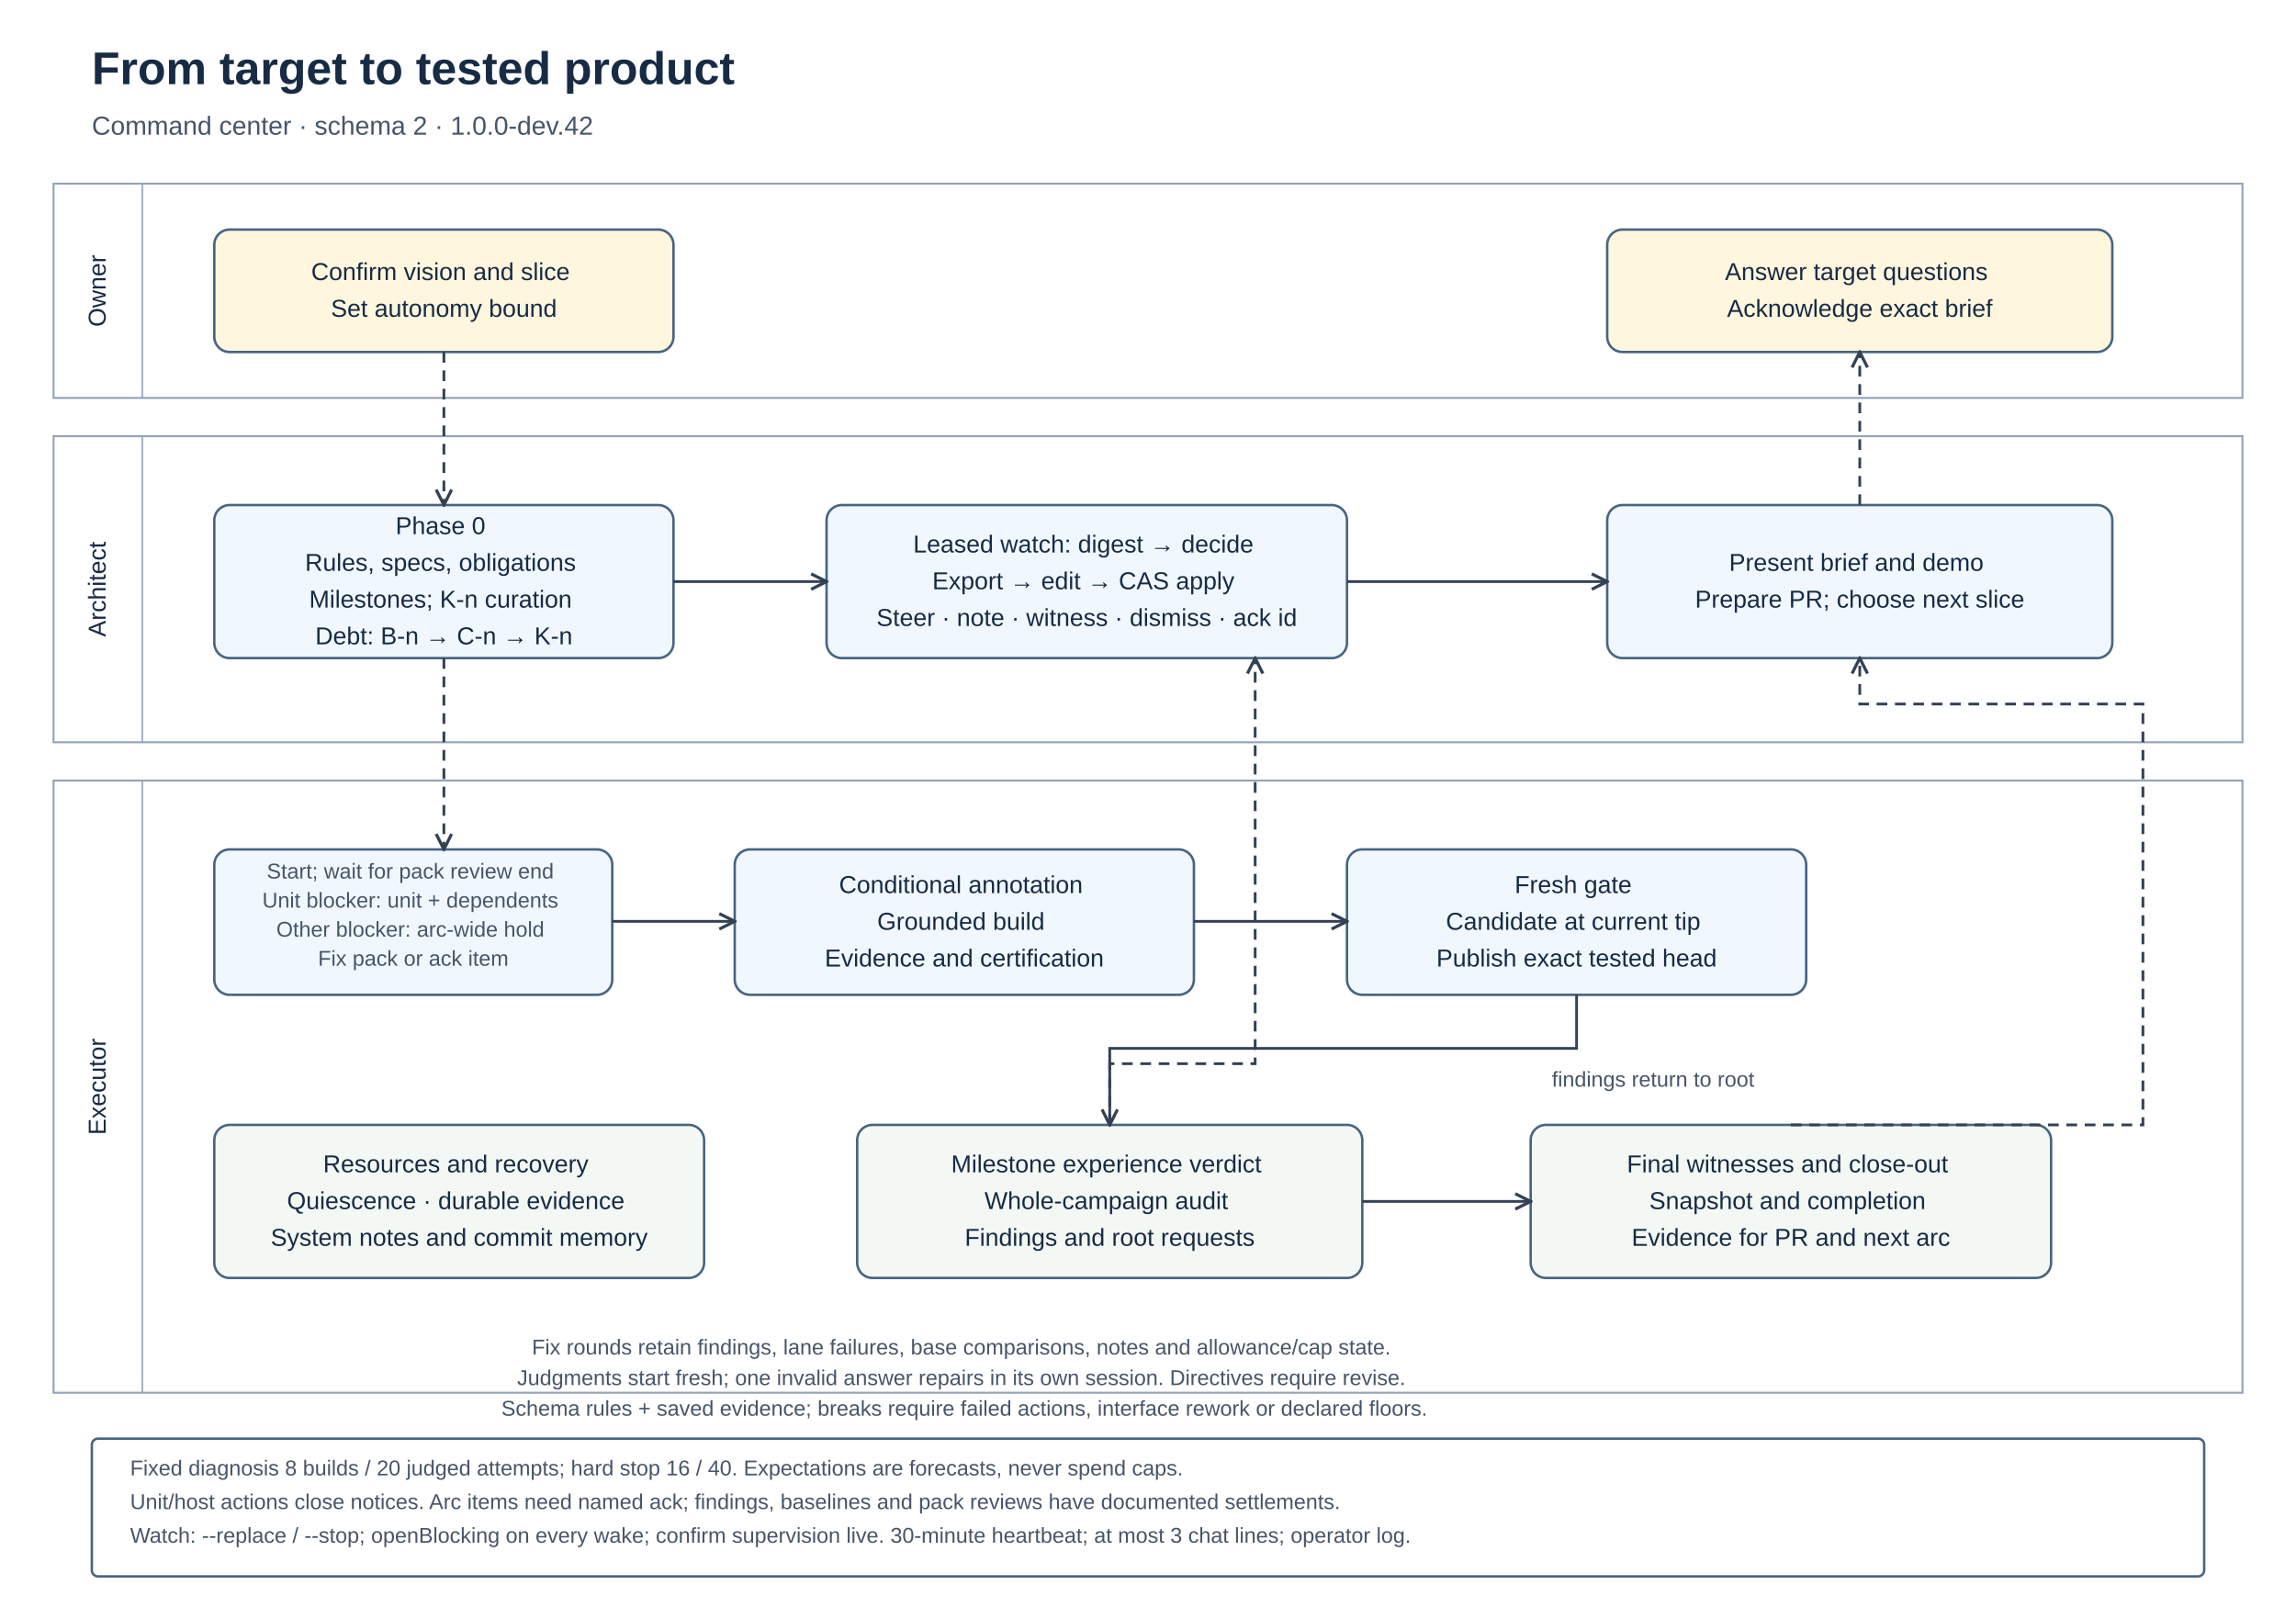
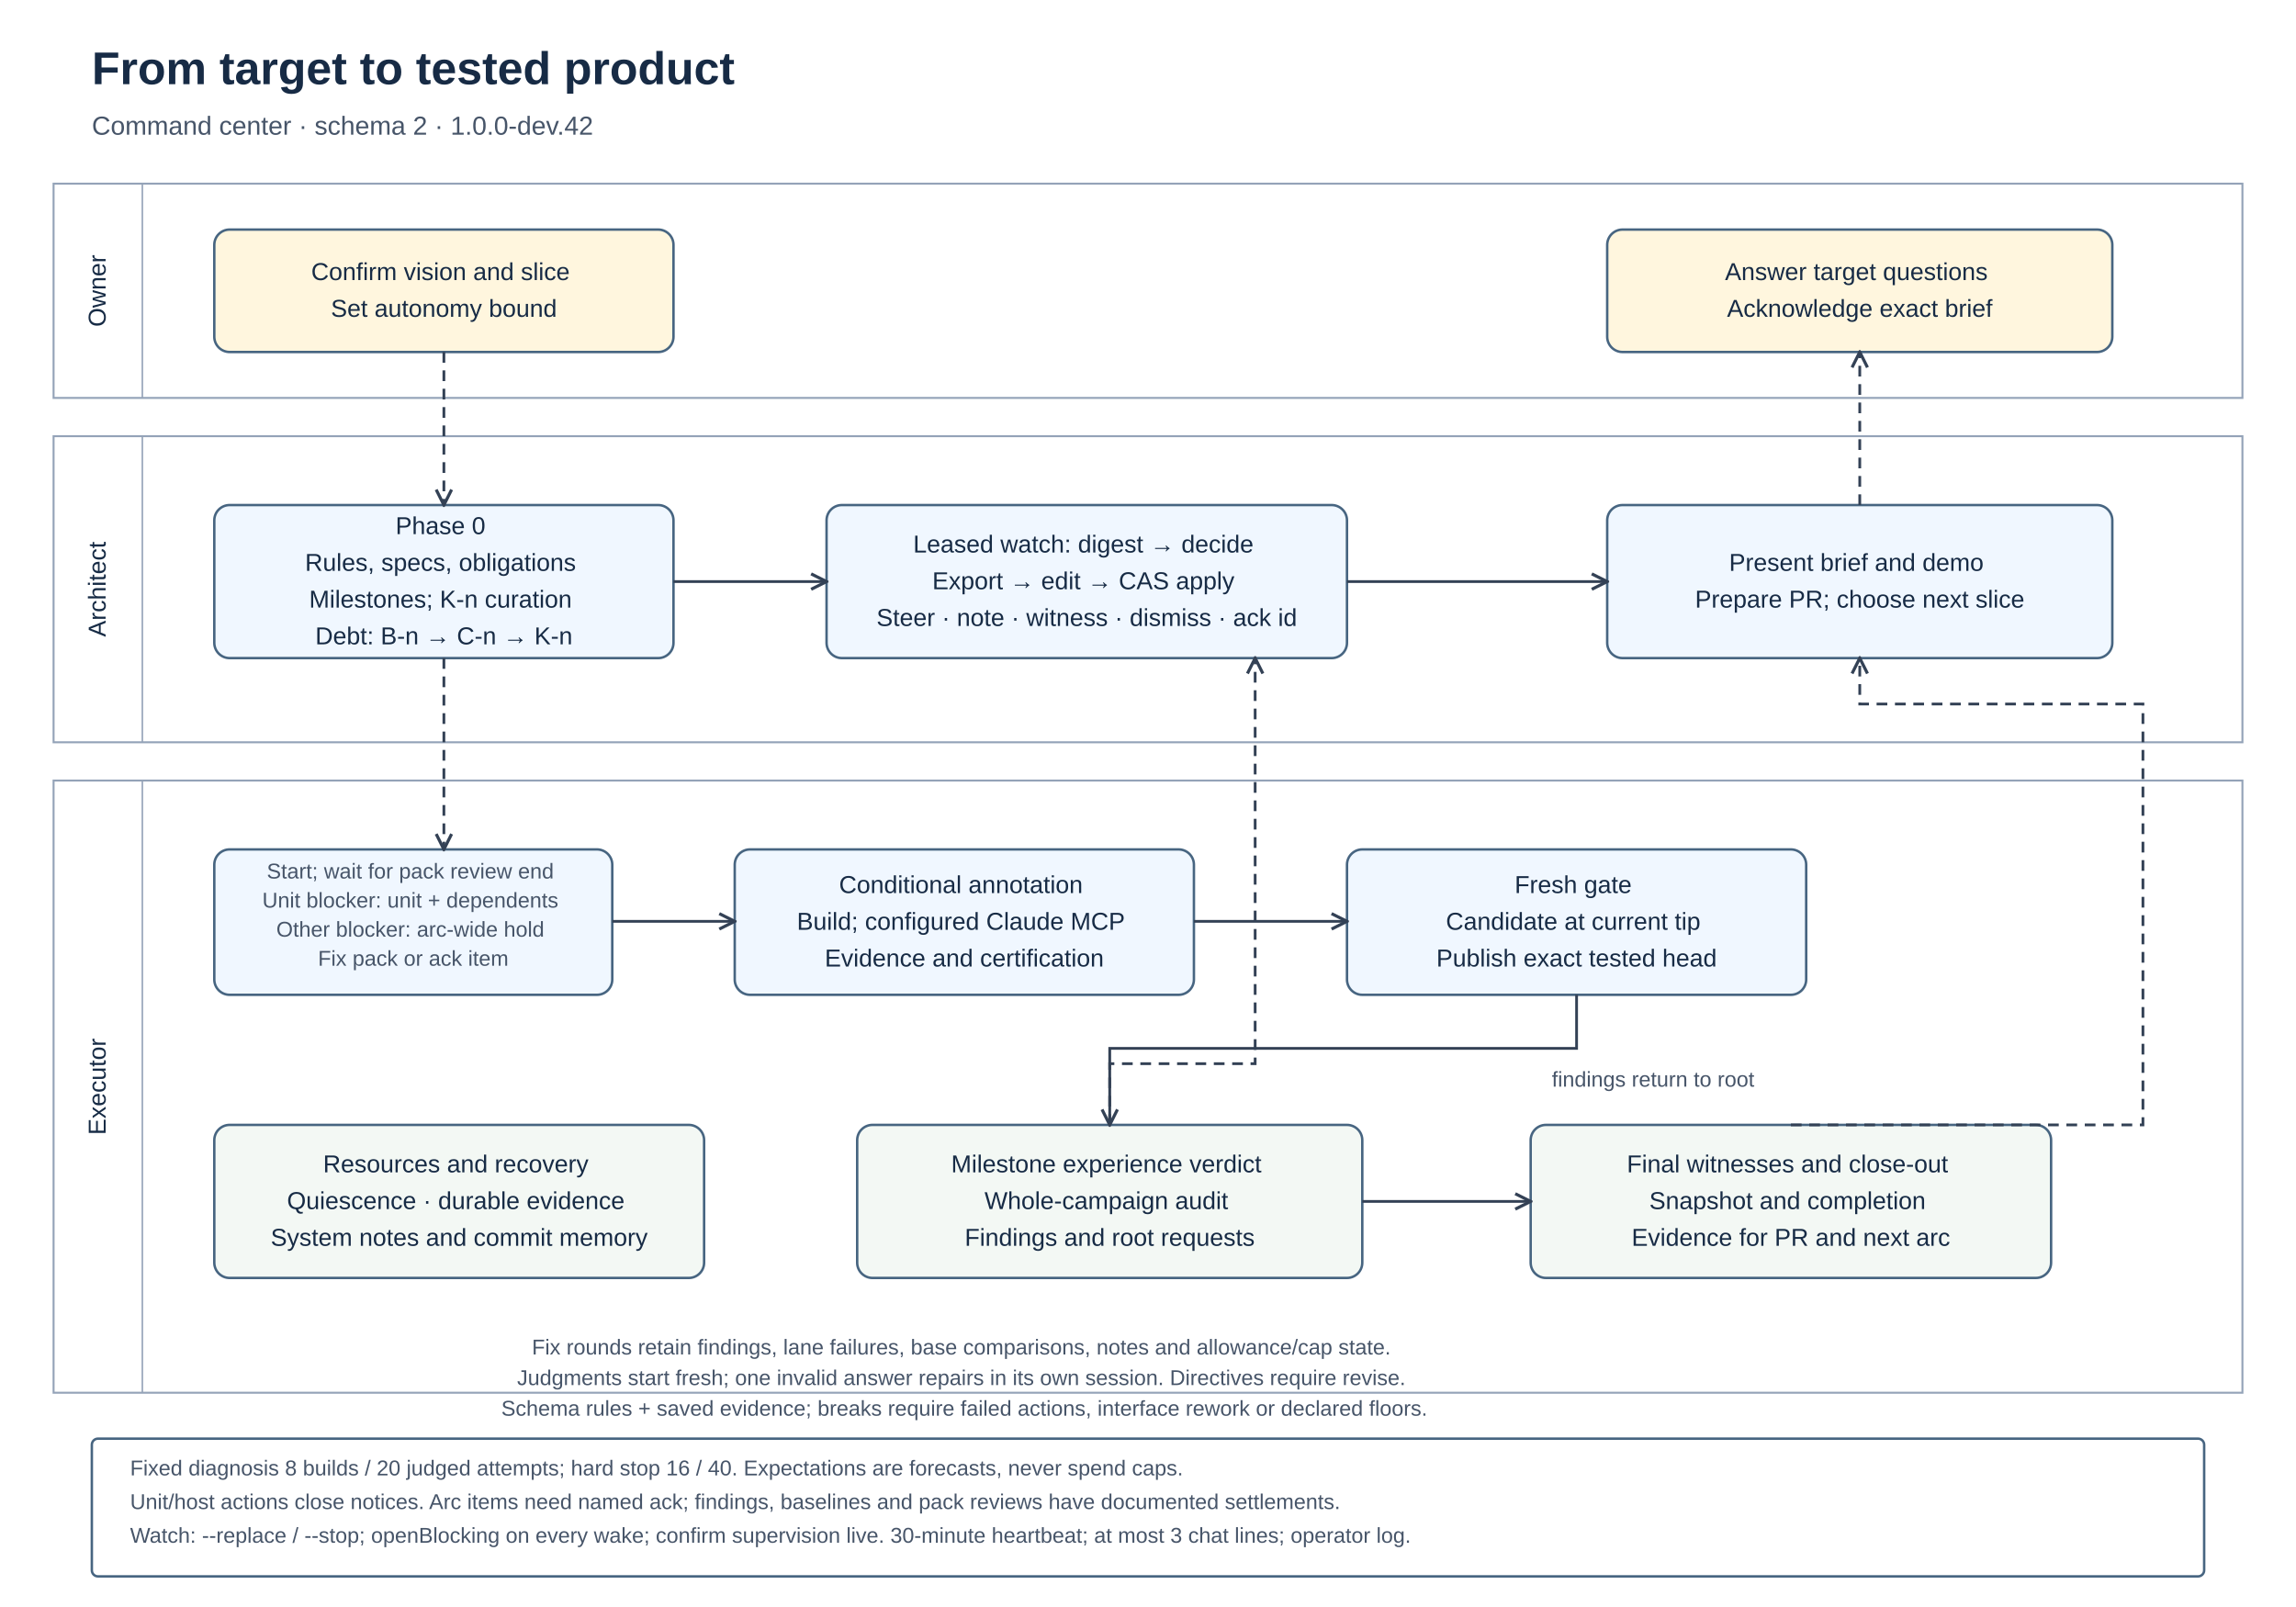
<svg xmlns="http://www.w3.org/2000/svg" width="1500" height="1050" viewBox="0 0 1500 1050" role="img" aria-labelledby="title desc">
  <defs>
    <marker id="arrow" viewBox="0 0 10 10" refX="9" refY="5" markerWidth="7" markerHeight="7" orient="auto-start-reverse">
      <path d="M 1 1 L 9 5 L 1 9" fill="none" stroke="#334155" stroke-width="1.6" />
    </marker>
  </defs>
  <style>text{font-family:Arial,Helvetica,sans-serif;fill:#172b45} .title{font-size:30px;font-weight:700}.sub{font-size:17px;fill:#475569}.label{font-size:16px}.small{font-size:14px;fill:#475569}.task{stroke:#476581;stroke-width:1.6}.edge{fill:none;stroke:#334155;stroke-width:1.8;marker-end:url(#arrow)}.msg{stroke-dasharray:7 5}.pool{fill:#fff;stroke:#94a3b8;stroke-width:1.3}</style>
  <rect width="1500" height="1050" fill="#fff" />
  <text x="60" y="55" class="title" text-anchor="start">
    <tspan x="60" dy="0">From target to tested product</tspan>
  </text>
  <text x="60" y="88" class="sub" text-anchor="start">
    <tspan x="60" dy="0">Command center · schema 2 · 1.0.0-dev.42</tspan>
  </text>
  <rect x="35" y="120" width="1430" height="140" class="pool" />
  <path d="M93 120V260" stroke="#94a3b8" />
  <text transform="translate(69 190.0) rotate(-90)" text-anchor="middle" class="label">Owner</text>
  <rect x="35" y="285" width="1430" height="200" class="pool" />
  <path d="M93 285V485" stroke="#94a3b8" />
  <text transform="translate(69 385.0) rotate(-90)" text-anchor="middle" class="label">Architect</text>
  <rect x="35" y="510" width="1430" height="400" class="pool" />
  <path d="M93 510V910" stroke="#94a3b8" />
  <text transform="translate(69 710.0) rotate(-90)" text-anchor="middle" class="label">Executor</text>
  <rect x="140" y="150" width="300" height="80" rx="10" fill="#fff6de" class="task" />
  <text x="290.0" y="183.0" class="label" text-anchor="middle">
    <tspan x="290.0" dy="0">Confirm vision and slice</tspan>
    <tspan x="290.0" dy="24">Set autonomy bound</tspan>
  </text>
  <rect x="1050" y="150" width="330" height="80" rx="10" fill="#fff6de" class="task" />
  <text x="1215.0" y="183.0" class="label" text-anchor="middle">
    <tspan x="1215.0" dy="0">Answer target questions</tspan>
    <tspan x="1215.0" dy="24">Acknowledge exact brief</tspan>
  </text>
  <rect x="140" y="330" width="300" height="100" rx="10" fill="#f0f7ff" class="task" />
  <text x="290.0" y="349.0" class="label" text-anchor="middle">
    <tspan x="290.0" dy="0">Phase 0</tspan>
    <tspan x="290.0" dy="24">Rules, specs, obligations</tspan>
    <tspan x="290.0" dy="24">Milestones; K-n curation</tspan>
    <tspan x="290.0" dy="24">Debt: B-n → C-n → K-n</tspan>
  </text>
  <rect x="540" y="330" width="340" height="100" rx="10" fill="#f0f7ff" class="task" />
  <text x="710.0" y="361.0" class="label" text-anchor="middle">
    <tspan x="710.0" dy="0">Leased watch: digest → decide</tspan>
    <tspan x="710.0" dy="24">Export → edit → CAS apply</tspan>
    <tspan x="710.0" dy="24">Steer · note · witness · dismiss · ack id</tspan>
  </text>
  <rect x="1050" y="330" width="330" height="100" rx="10" fill="#f0f7ff" class="task" />
  <text x="1215.0" y="373.0" class="label" text-anchor="middle">
    <tspan x="1215.0" dy="0">Present brief and demo</tspan>
    <tspan x="1215.0" dy="24">Prepare PR; choose next slice</tspan>
  </text>
  <polyline points="290,230 290,330" class="edge msg" />
  <polyline points="1215,330 1215,230" class="edge msg" />
  <polyline points="440,380 540,380" class="edge" />
  <polyline points="880,380 1050,380" class="edge" />
  <rect x="140" y="555" width="260" height="95" rx="10" fill="#f0f7ff" class="task" />
  <text x="270.0" y="574" class="small" text-anchor="middle">
    <tspan x="270.0" dy="0">Start; wait for pack review end</tspan>
    <tspan x="270.0" dy="19">Unit blocker: unit + dependents</tspan>
    <tspan x="270.0" dy="19">Other blocker: arc-wide hold</tspan>
    <tspan x="270.0" dy="19">Fix pack or ack item</tspan>
  </text>
  <rect x="480" y="555" width="300" height="95" rx="10" fill="#f0f7ff" class="task" />
  <text x="630.0" y="583.5" class="label" text-anchor="middle">
    <tspan x="630.0" dy="0">Conditional annotation</tspan>
-     <tspan x="630.0" dy="24">Grounded build</tspan>
+     <tspan x="630.0" dy="24">Build; configured Claude MCP</tspan>
    <tspan x="630.0" dy="24">Evidence and certification</tspan>
  </text>
  <rect x="880" y="555" width="300" height="95" rx="10" fill="#f0f7ff" class="task" />
  <text x="1030.0" y="583.5" class="label" text-anchor="middle">
    <tspan x="1030.0" dy="0">Fresh gate</tspan>
    <tspan x="1030.0" dy="24">Candidate at current tip</tspan>
    <tspan x="1030.0" dy="24">Publish exact tested head</tspan>
  </text>
  <polyline points="290,430 290,555" class="edge msg" />
  <polyline points="400,602 480,602" class="edge" />
  <polyline points="780,602 880,602" class="edge" />
  <rect x="140" y="735" width="320" height="100" rx="10" fill="#f3f8f4" class="task" />
  <text x="300.0" y="766.0" class="label" text-anchor="middle">
    <tspan x="300.0" dy="0">Resources and recovery</tspan>
    <tspan x="300.0" dy="24">Quiescence · durable evidence</tspan>
    <tspan x="300.0" dy="24">System notes and commit memory</tspan>
  </text>
  <rect x="560" y="735" width="330" height="100" rx="10" fill="#f3f8f4" class="task" />
  <text x="725.0" y="766.0" class="label" text-anchor="middle">
    <tspan x="725.0" dy="0">Milestone experience verdict</tspan>
    <tspan x="725.0" dy="24">Whole-campaign audit</tspan>
    <tspan x="725.0" dy="24">Findings and root requests</tspan>
  </text>
  <rect x="1000" y="735" width="340" height="100" rx="10" fill="#f3f8f4" class="task" />
  <text x="1170.0" y="766.0" class="label" text-anchor="middle">
    <tspan x="1170.0" dy="0">Final witnesses and close-out</tspan>
    <tspan x="1170.0" dy="24">Snapshot and completion</tspan>
    <tspan x="1170.0" dy="24">Evidence for PR and next arc</tspan>
  </text>
  <polyline points="1030,650 1030,685 725,685 725,735" class="edge" />
  <polyline points="890,785 1000,785" class="edge" />
  <polyline points="1170,735 1400,735 1400,460 1215,460 1215,430" class="edge msg" />
  <polyline points="725,735 725,695 820,695 820,430" class="edge msg" />
  <text x="1080" y="710" class="small" text-anchor="middle">
    <tspan x="1080" dy="0">findings return to root</tspan>
  </text>
  <text x="630" y="885" class="small" text-anchor="middle">
    <tspan x="630" dy="0">Fix rounds retain findings, lane failures, base comparisons, notes and allowance/cap state.</tspan>
    <tspan x="630" dy="20">Judgments start fresh; one invalid answer repairs in its own session. Directives require revise.</tspan>
    <tspan x="630" dy="20">Schema rules + saved evidence; breaks require failed actions, interface rework or declared floors.</tspan>
  </text>
  <rect x="60" y="940" width="1380" height="90" rx="4" fill="#fff" class="task" />
  <text x="85" y="964" class="small" text-anchor="start">
    <tspan x="85" dy="0">Fixed diagnosis 8 builds / 20 judged attempts; hard stop 16 / 40. Expectations are forecasts, never spend caps.</tspan>
    <tspan x="85" dy="22">Unit/host actions close notices. Arc items need named ack; findings, baselines and pack reviews have documented settlements.</tspan>
    <tspan x="85" dy="22">Watch: --replace / --stop; openBlocking on every wake; confirm supervision live. 30-minute heartbeat; at most 3 chat lines; operator log.</tspan>
  </text>
</svg>
